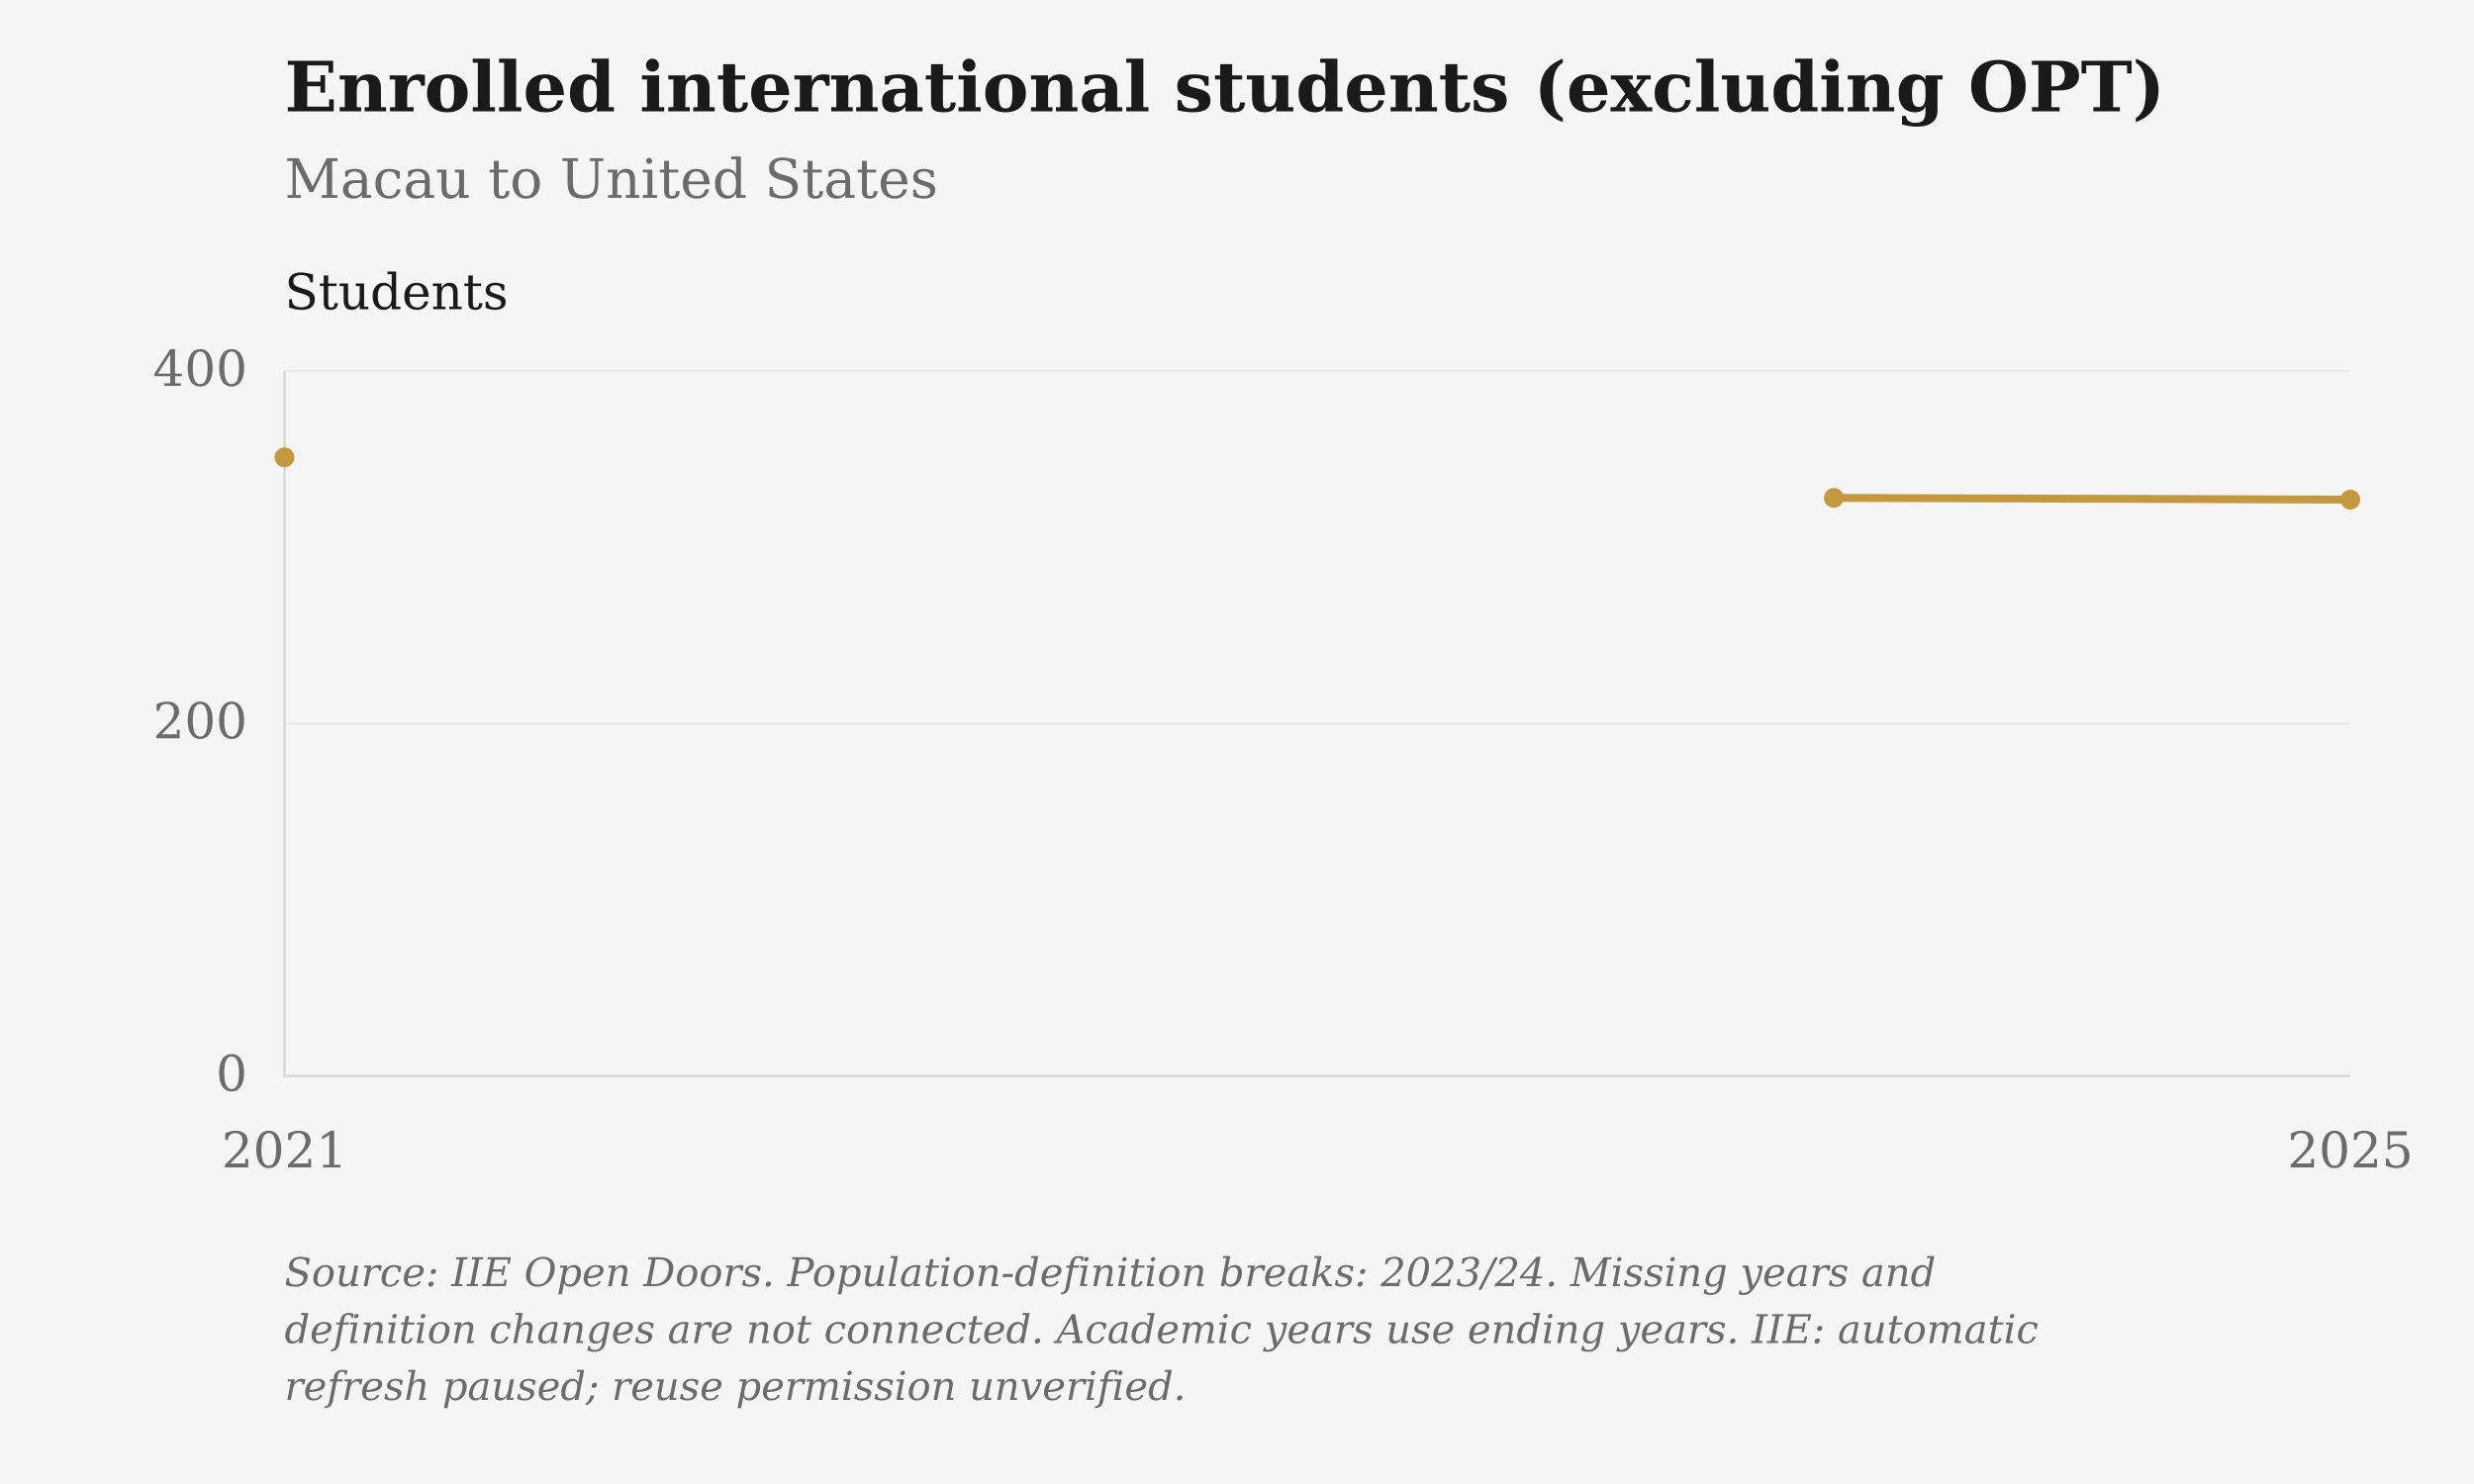
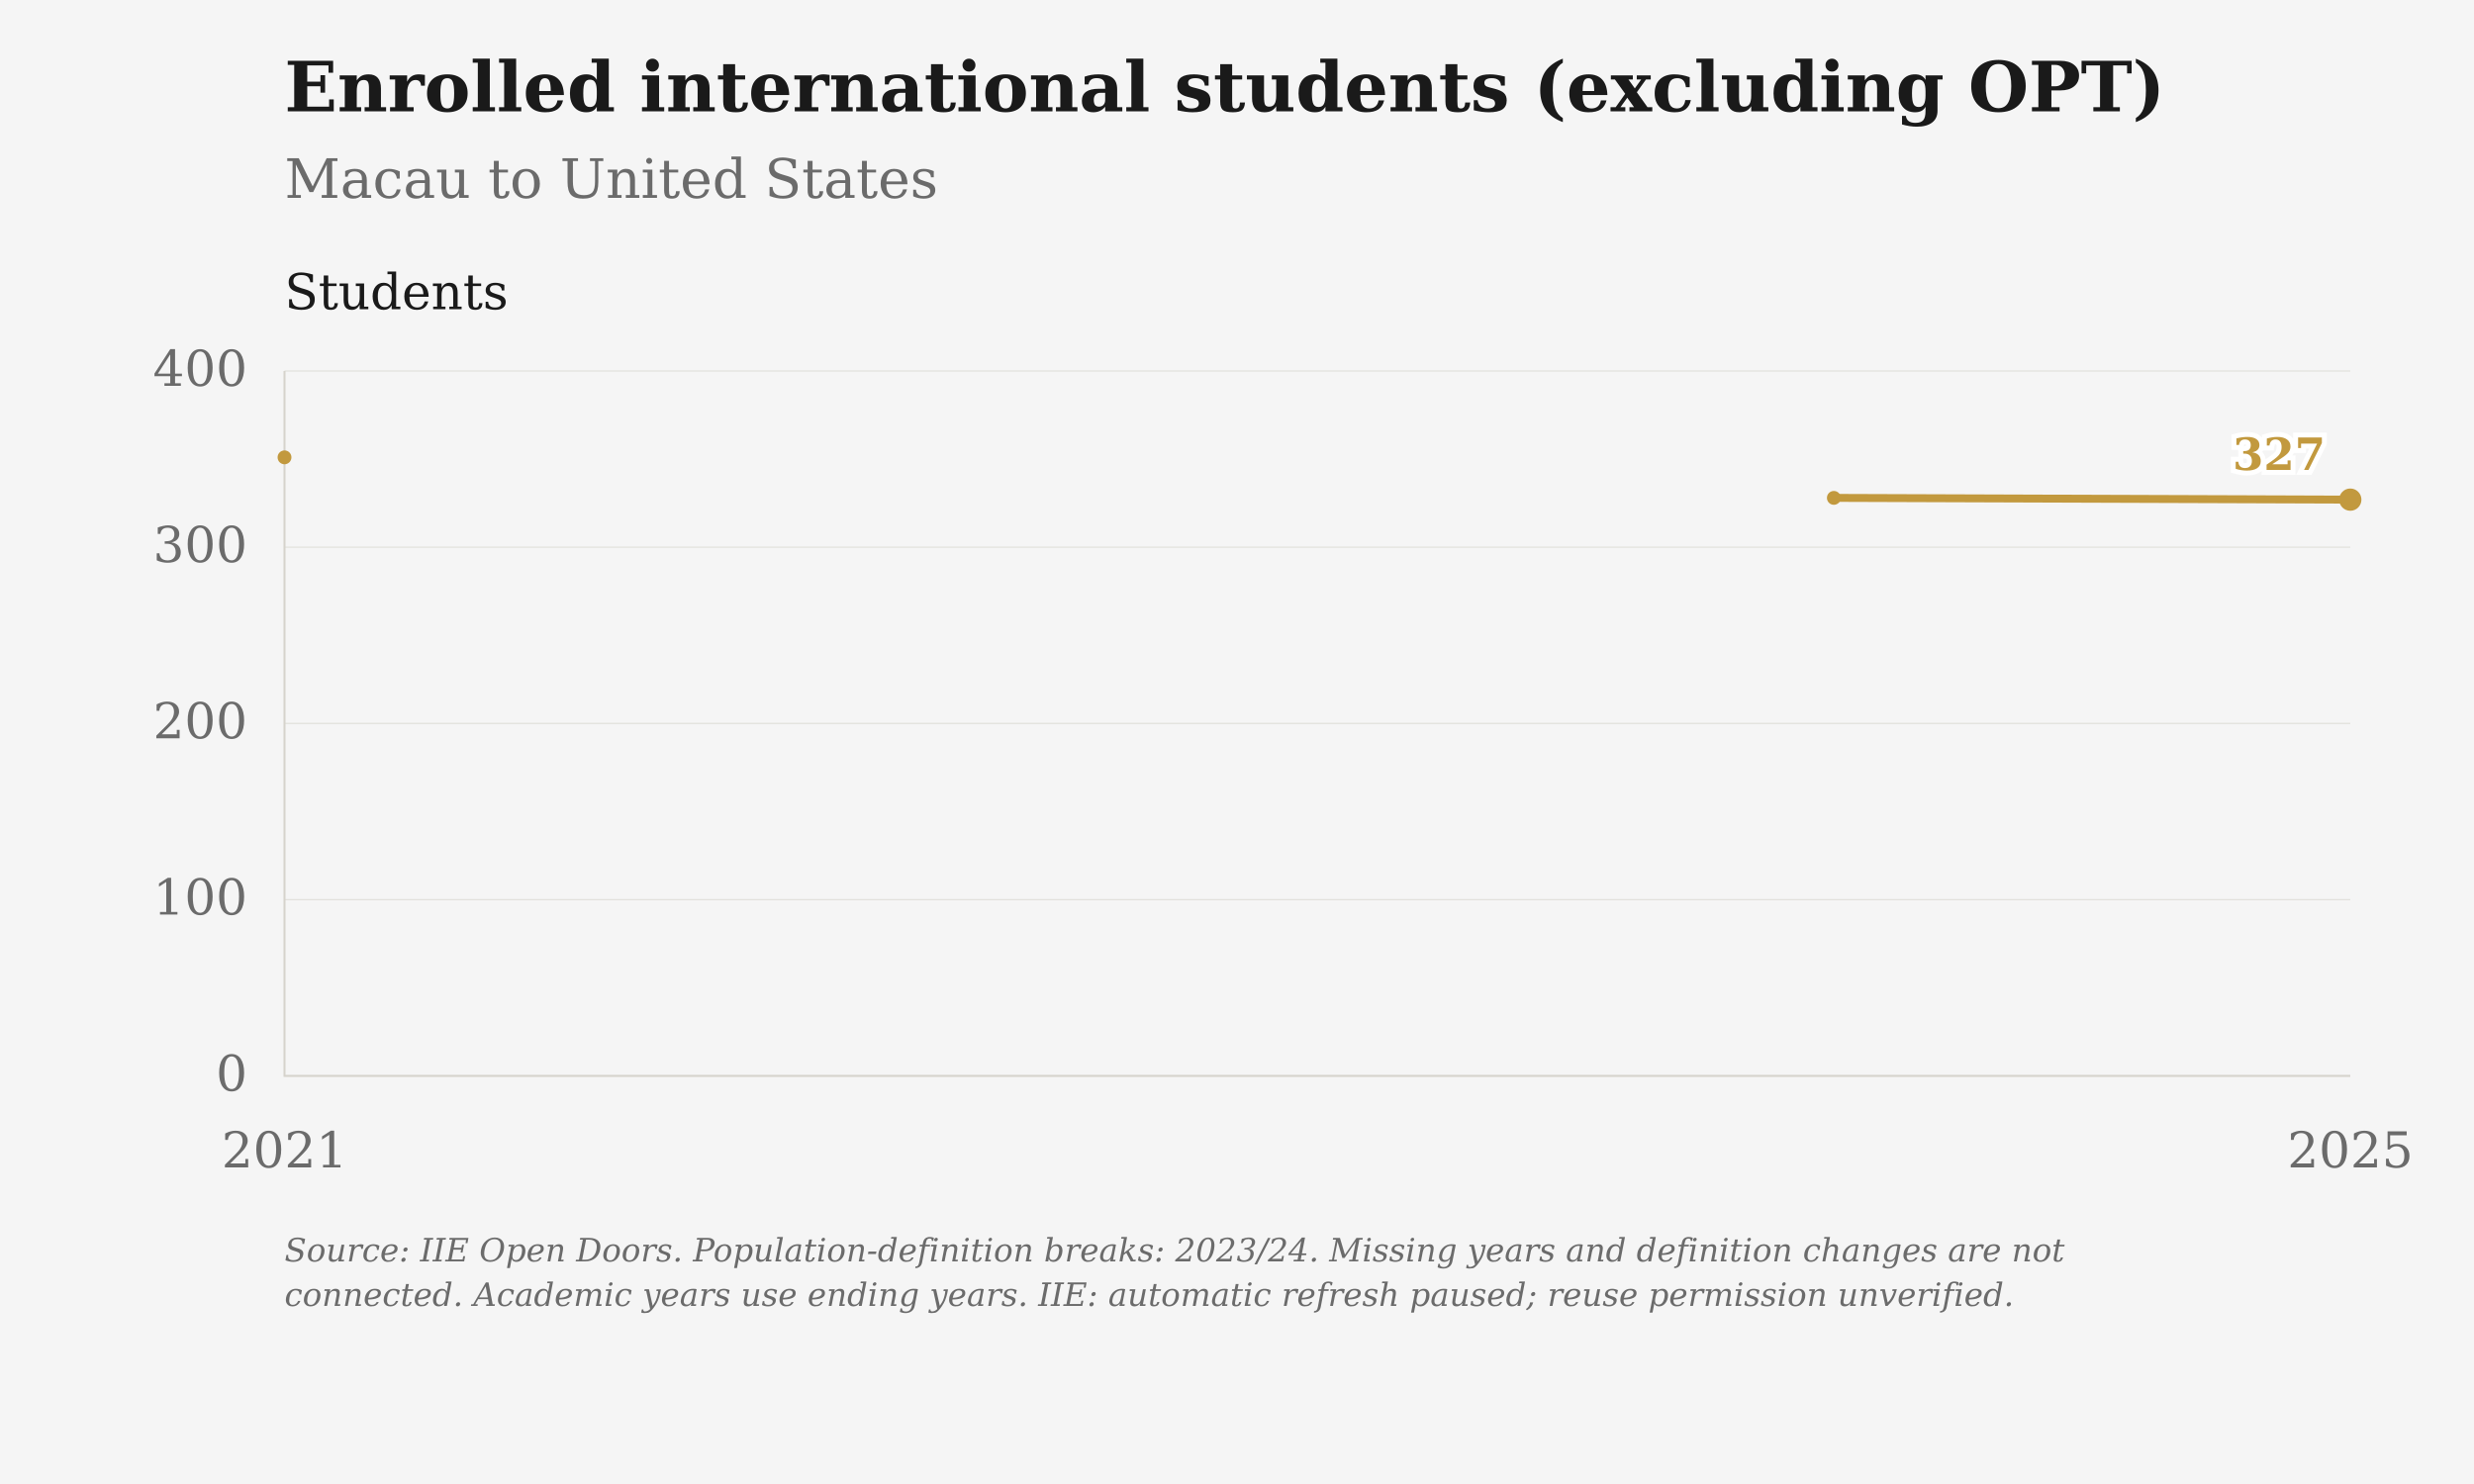
<svg xmlns="http://www.w3.org/2000/svg" viewBox="0 0 1000 600" role="img" aria-label="Enrolled international students (excluding OPT): Macau to United States">
  <rect class="chart-background" width="1000" height="600" fill="#F5F5F5" />
  <g font-family="DejaVu Serif, Georgia, 'Times New Roman', serif" font-size="20" fill="#6B6B6B">
    <text x="115" y="45" font-size="28" font-weight="bold" fill="#1A1A1A">Enrolled international students (excluding OPT)</text>
    <text x="115" y="80" font-size="22">Macau to United States</text>
    <path d="M115 435.00H950" stroke="#D6D3CC" stroke-opacity="0.6" stroke-width="0.5" />
    <text x="100" y="441.00" text-anchor="end">0</text>
+     <path d="M115 363.75H950" stroke="#D6D3CC" stroke-opacity="0.6" stroke-width="0.5" />
+     <text x="100" y="369.75" text-anchor="end">100</text>
    <path d="M115 292.50H950" stroke="#D6D3CC" stroke-opacity="0.6" stroke-width="0.5" />
    <text x="100" y="298.50" text-anchor="end">200</text>
+     <path d="M115 221.25H950" stroke="#D6D3CC" stroke-opacity="0.6" stroke-width="0.5" />
+     <text x="100" y="227.25" text-anchor="end">300</text>
    <path d="M115 150.00H950" stroke="#D6D3CC" stroke-opacity="0.6" stroke-width="0.5" />
    <text x="100" y="156.00" text-anchor="end">400</text>
    <text x="115.00" y="472" text-anchor="middle">2021</text>
    <text x="950.00" y="472" text-anchor="middle">2025</text>
    <path d="M115 150V435H950" stroke="#D6D3CC" stroke-width="0.8" fill="none" />
    <text x="115" y="125" fill="#1A1A1A">Students</text>
    <path class="data-line" d="M115.00,184.91 M741.25,201.30 L950.00,202.01" fill="none" stroke="#C2993E" stroke-width="3.2" stroke-linejoin="round" />
-     <circle cx="115.00" cy="184.91" r="4" fill="#C2993E" />
-     <circle cx="741.25" cy="201.30" r="4" fill="#C2993E" />
-     <circle cx="950.00" cy="202.01" r="4" fill="#C2993E" />
-     <text class="figure-source" x="115" y="520" font-size="16" font-style="italic">Source: IIE Open Doors. Population-definition breaks: 2023/24. Missing years and</text>
-     <text class="figure-source" x="115" y="543" font-size="16" font-style="italic">definition changes are not connected. Academic years use ending years. IIE: automatic</text>
-     <text class="figure-source" x="115" y="566" font-size="16" font-style="italic">refresh paused; reuse permission unverified.</text>
+     <circle cx="115.00" cy="184.91" r="2.8" fill="#C2993E" />
+     <circle cx="741.25" cy="201.30" r="2.8" fill="#C2993E" />
+     <circle cx="950.00" cy="202.01" r="4.5" fill="#C2993E" />
+     <text class="end-label" x="940.00" y="190.01" text-anchor="end" font-size="18" font-weight="bold" fill="#C2993E" stroke="#FFFFFF" stroke-width="4" paint-order="stroke">327</text>
+     <text class="figure-source" x="115" y="510" font-size="13" font-style="italic">Source: IIE Open Doors. Population-definition breaks: 2023/24. Missing years and definition changes are not</text>
+     <text class="figure-source" x="115" y="528" font-size="13" font-style="italic">connected. Academic years use ending years. IIE: automatic refresh paused; reuse permission unverified.</text>
  </g>
</svg>
